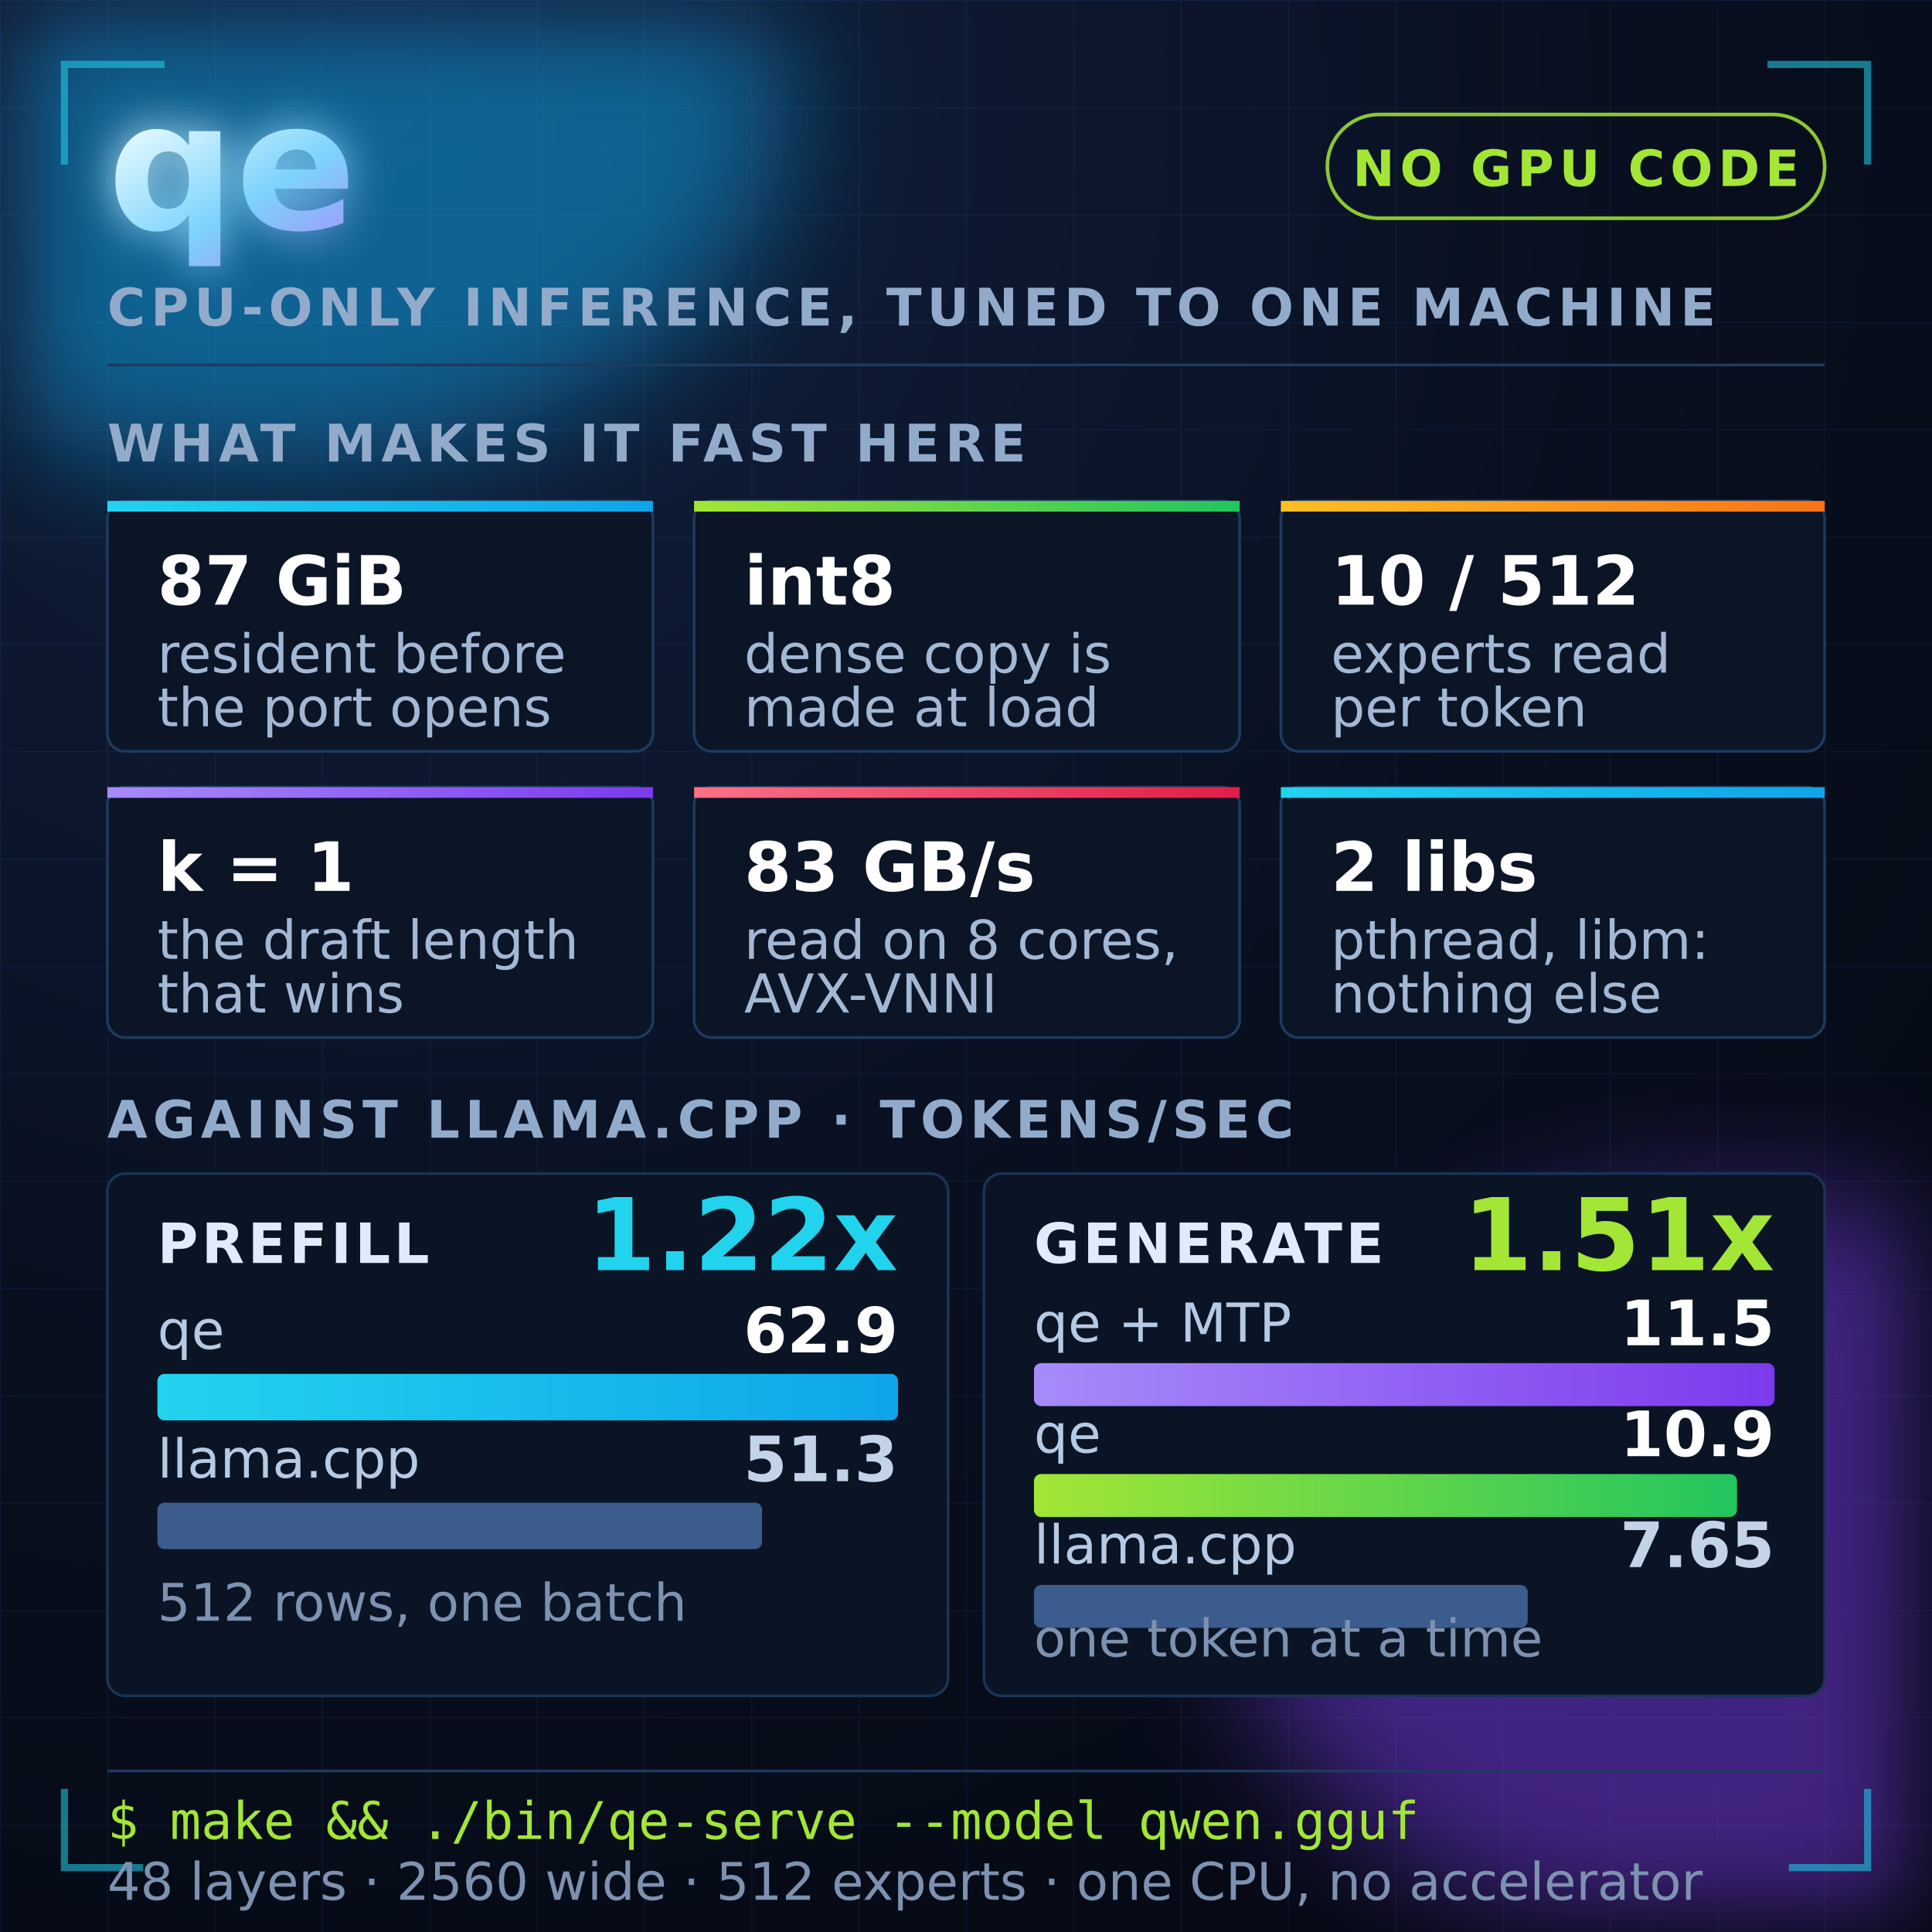
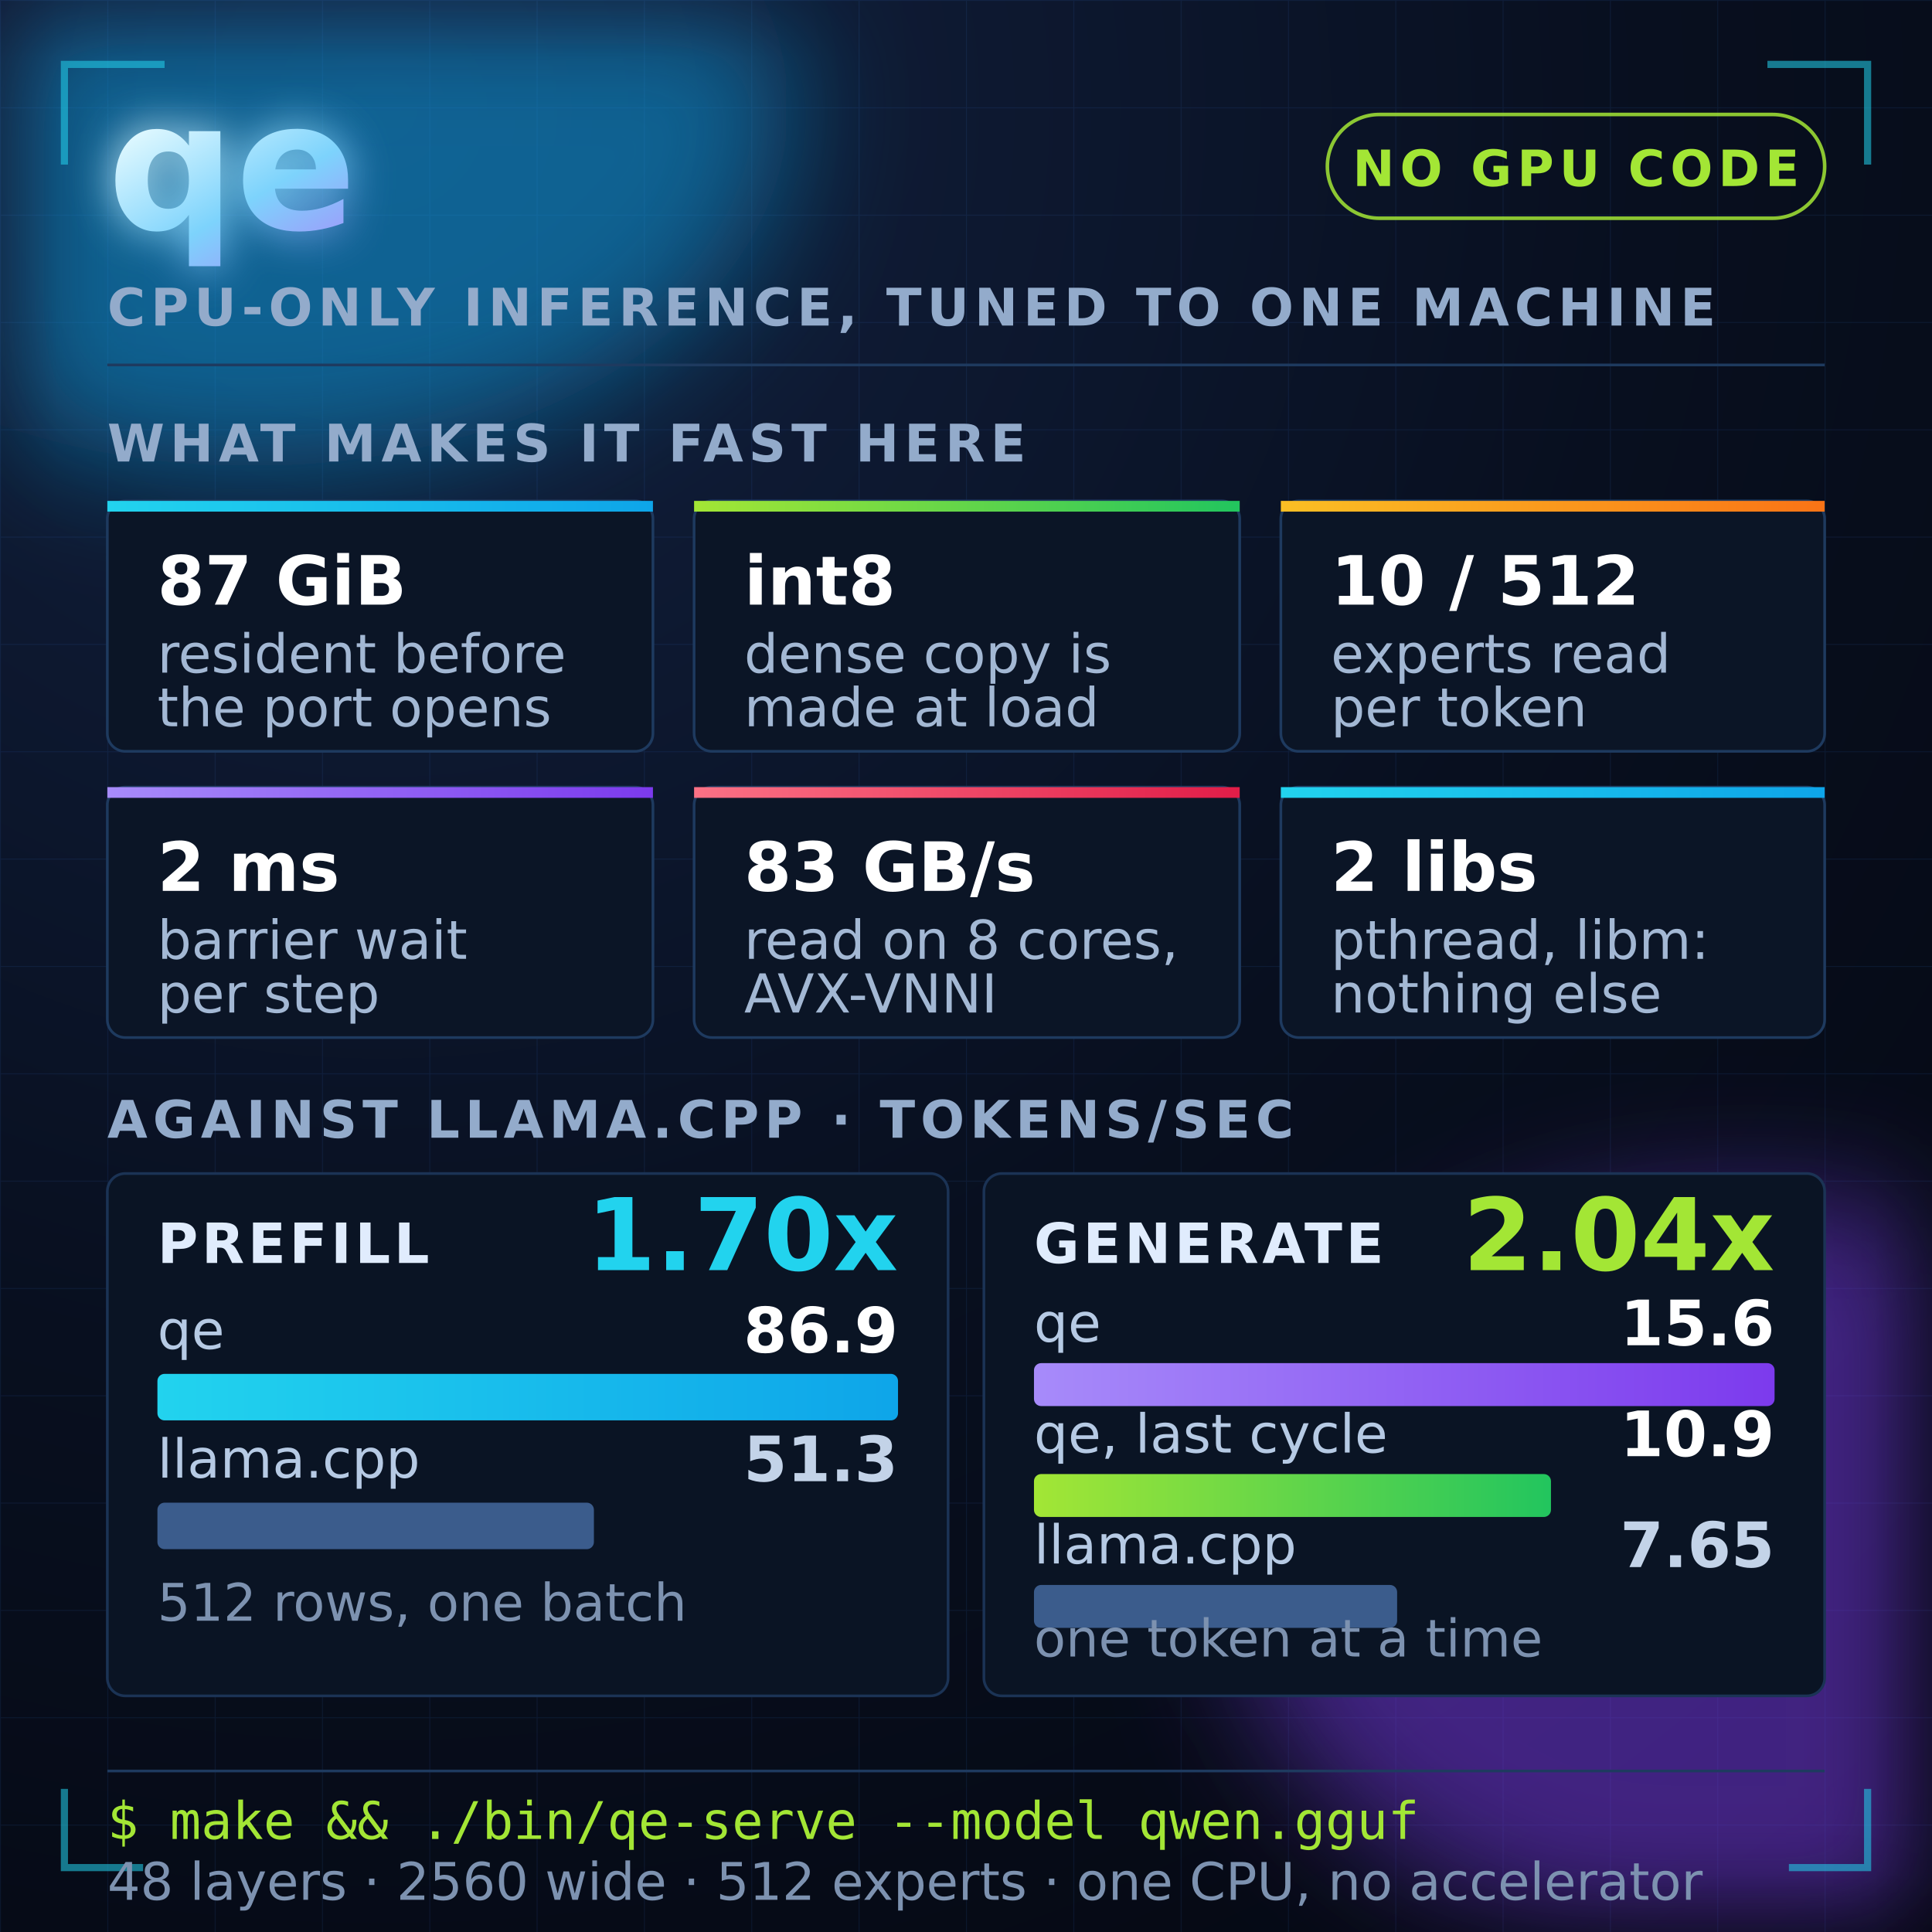
<svg xmlns="http://www.w3.org/2000/svg" font-family="DejaVu Sans, Helvetica Neue, Arial, sans-serif" width="1080" height="1080" viewBox="0 0 1080 1080" role="img" aria-label="qe: a CPU-only inference engine for an 87 GiB mixture-of-experts model, benchmarked against llama.cpp on one machine">
  <defs>
    <radialGradient id="bg" cx="20%" cy="6%" r="125%">
      <stop offset="0%" stop-color="#122140" />
      <stop offset="52%" stop-color="#080f1f" />
      <stop offset="100%" stop-color="#04070f" />
    </radialGradient>
    <linearGradient id="gCy" x1="0" y1="0" x2="1" y2="0">
      <stop offset="0%" stop-color="#22d3ee" />
      <stop offset="100%" stop-color="#0ea5e9" />
    </linearGradient>
    <linearGradient id="gLi" x1="0" y1="0" x2="1" y2="0">
      <stop offset="0%" stop-color="#a3e635" />
      <stop offset="100%" stop-color="#22c55e" />
    </linearGradient>
    <linearGradient id="gVi" x1="0" y1="0" x2="1" y2="0">
      <stop offset="0%" stop-color="#a78bfa" />
      <stop offset="100%" stop-color="#7c3aed" />
    </linearGradient>
    <linearGradient id="gAm" x1="0" y1="0" x2="1" y2="0">
      <stop offset="0%" stop-color="#fbbf24" />
      <stop offset="100%" stop-color="#f97316" />
    </linearGradient>
    <linearGradient id="gRd" x1="0" y1="0" x2="1" y2="0">
      <stop offset="0%" stop-color="#fb7185" />
      <stop offset="100%" stop-color="#e11d48" />
    </linearGradient>
    <linearGradient id="gTx" x1="0" y1="0" x2="1" y2="1">
      <stop offset="0%" stop-color="#eafcff" />
      <stop offset="55%" stop-color="#7dd3fc" />
      <stop offset="100%" stop-color="#a78bfa" />
    </linearGradient>
    <pattern id="grid" width="60" height="60" patternUnits="userSpaceOnUse">
      <path d="M60 0H0V60" fill="none" stroke="#3b82f6" stroke-width="1" opacity="0.10" />
    </pattern>
    <filter id="glow" x="-60%" y="-60%" width="220%" height="220%">
      <feGaussianBlur stdDeviation="12" result="b" />
      <feMerge>
        <feMergeNode in="b" />
        <feMergeNode in="SourceGraphic" />
      </feMerge>
    </filter>
    <filter id="soft" x="-40%" y="-40%" width="180%" height="180%">
      <feGaussianBlur stdDeviation="34" />
    </filter>
  </defs>
  <rect width="1080" height="1080" fill="url(#bg)" />
  <rect width="1080" height="1080" fill="url(#grid)" />
  <g opacity="0.5">
    <ellipse cx="140" cy="60" rx="300" ry="200" fill="#0ea5e9" filter="url(#soft)" />
    <ellipse cx="980" cy="880" rx="290" ry="210" fill="#7c3aed" filter="url(#soft)" />
  </g>
  <g fill="none" stroke="#22d3ee" stroke-width="4" opacity="0.55">
    <path d="M36 92V36h56" />
    <path d="M1044 92V36h-56" />
    <path d="M36 1000v44h44" />
    <path d="M1044 1000v44h-44" />
  </g>
  <text x="60" y="128" font-size="100" font-weight="700" fill="url(#gTx)" filter="url(#glow)">qe</text>
  <rect x="742" y="64" width="278" height="58" rx="29" fill="none" stroke="#a3e635" stroke-width="2" opacity="0.85" />
  <text x="881" y="104" text-anchor="middle" font-size="28" font-weight="700" letter-spacing="3" fill="#a3e635">NO GPU CODE</text>
  <text x="60" y="182" font-size="29" font-weight="700" letter-spacing="3" fill="#93abcb">CPU-ONLY INFERENCE, TUNED TO ONE MACHINE</text>
  <path d="M60 204h960" stroke="#1e3a5f" stroke-width="1.5" />
  <text x="60" y="258" font-size="29" font-weight="700" letter-spacing="3" fill="#93abcb">WHAT MAKES IT FAST HERE</text>
  <g>
    <rect x="60" y="280" width="305" height="140" rx="10" fill="#0b1526" stroke="#1e3a5f" stroke-width="1.5" />
    <rect x="388" y="280" width="305" height="140" rx="10" fill="#0b1526" stroke="#1e3a5f" stroke-width="1.5" />
    <rect x="716" y="280" width="304" height="140" rx="10" fill="#0b1526" stroke="#1e3a5f" stroke-width="1.5" />
    <rect x="60" y="440" width="305" height="140" rx="10" fill="#0b1526" stroke="#1e3a5f" stroke-width="1.5" />
    <rect x="388" y="440" width="305" height="140" rx="10" fill="#0b1526" stroke="#1e3a5f" stroke-width="1.5" />
    <rect x="716" y="440" width="304" height="140" rx="10" fill="#0b1526" stroke="#1e3a5f" stroke-width="1.5" />
    <rect x="60" y="280" width="305" height="6" fill="url(#gCy)" />
    <rect x="388" y="280" width="305" height="6" fill="url(#gLi)" />
    <rect x="716" y="280" width="304" height="6" fill="url(#gAm)" />
    <rect x="60" y="440" width="305" height="6" fill="url(#gVi)" />
    <rect x="388" y="440" width="305" height="6" fill="url(#gRd)" />
    <rect x="716" y="440" width="304" height="6" fill="url(#gCy)" />
    <text x="88" y="338" font-size="38" font-weight="700" fill="#ffffff">87 GiB</text>
    <text x="88" y="376" font-size="30" font-weight="400" fill="#a3b8d4">resident before</text>
    <text x="88" y="406" font-size="30" font-weight="400" fill="#a3b8d4">the port opens</text>
    <text x="416" y="338" font-size="38" font-weight="700" fill="#ffffff">int8</text>
    <text x="416" y="376" font-size="30" font-weight="400" fill="#a3b8d4">dense copy is</text>
    <text x="416" y="406" font-size="30" font-weight="400" fill="#a3b8d4">made at load</text>
    <text x="744" y="338" font-size="38" font-weight="700" fill="#ffffff">10 / 512</text>
    <text x="744" y="376" font-size="30" font-weight="400" fill="#a3b8d4">experts read</text>
    <text x="744" y="406" font-size="30" font-weight="400" fill="#a3b8d4">per token</text>
-     <text x="88" y="498" font-size="38" font-weight="700" fill="#ffffff">k = 1</text>
-     <text x="88" y="536" font-size="30" font-weight="400" fill="#a3b8d4">the draft length</text>
-     <text x="88" y="566" font-size="30" font-weight="400" fill="#a3b8d4">that wins</text>
+     <text x="88" y="498" font-size="38" font-weight="700" fill="#ffffff">2 ms</text>
+     <text x="88" y="536" font-size="30" font-weight="400" fill="#a3b8d4">barrier wait</text>
+     <text x="88" y="566" font-size="30" font-weight="400" fill="#a3b8d4">per step</text>
    <text x="416" y="498" font-size="38" font-weight="700" fill="#ffffff">83 GB/s</text>
    <text x="416" y="536" font-size="30" font-weight="400" fill="#a3b8d4">read on 8 cores,</text>
    <text x="416" y="566" font-size="30" font-weight="400" fill="#a3b8d4">AVX-VNNI</text>
    <text x="744" y="498" font-size="38" font-weight="700" fill="#ffffff">2 libs</text>
    <text x="744" y="536" font-size="30" font-weight="400" fill="#a3b8d4">pthread, libm:</text>
    <text x="744" y="566" font-size="30" font-weight="400" fill="#a3b8d4">nothing else</text>
  </g>
  <text x="60" y="636" font-size="29" font-weight="700" letter-spacing="3" fill="#93abcb">AGAINST LLAMA.CPP · TOKENS/SEC</text>
  <g>
    <rect x="60" y="656" width="470" height="292" rx="10" fill="#0a1424" stroke="#1b3355" stroke-width="1.5" />
    <text x="88" y="706" font-size="31" font-weight="700" letter-spacing="2" fill="#e0ecfd">PREFILL</text>
-     <text x="502" y="710" text-anchor="end" fill="#22d3ee" font-size="56" font-weight="700">1.22x</text>
+     <text x="502" y="710" text-anchor="end" fill="#22d3ee" font-size="56" font-weight="700">1.70x</text>
    <text x="88" y="754" font-size="30" font-weight="400" fill="#b6cae4">qe</text>
-     <text x="502" y="756" text-anchor="end" font-size="35" font-weight="700" fill="#ffffff">62.9</text>
+     <text x="502" y="756" text-anchor="end" font-size="35" font-weight="700" fill="#ffffff">86.9</text>
    <rect x="88" y="768" width="414" height="26" rx="4" fill="url(#gCy)" />
    <text x="88" y="826" font-size="30" font-weight="400" fill="#b6cae4">llama.cpp</text>
    <text x="502" y="828" text-anchor="end" fill="#c3d3e8" font-size="35" font-weight="700">51.3</text>
-     <rect x="88" y="840" width="338" height="26" rx="4" fill="#3b5c8c" />
+     <rect x="88" y="840" width="244" height="26" rx="4" fill="#3b5c8c" />
    <text x="88" y="906" font-size="29" font-weight="400" fill="#7d92b0">512 rows, one batch</text>
    <rect x="550" y="656" width="470" height="292" rx="10" fill="#0a1424" stroke="#1b3355" stroke-width="1.5" />
    <text x="578" y="706" font-size="31" font-weight="700" letter-spacing="2" fill="#e0ecfd">GENERATE</text>
-     <text x="992" y="710" text-anchor="end" fill="#a3e635" font-size="56" font-weight="700">1.51x</text>
-     <text x="578" y="750" font-size="30" font-weight="400" fill="#b6cae4">qe + MTP</text>
-     <text x="992" y="752" text-anchor="end" font-size="35" font-weight="700" fill="#ffffff">11.5</text>
+     <text x="992" y="710" text-anchor="end" fill="#a3e635" font-size="56" font-weight="700">2.04x</text>
+     <text x="578" y="750" font-size="30" font-weight="400" fill="#b6cae4">qe</text>
+     <text x="992" y="752" text-anchor="end" font-size="35" font-weight="700" fill="#ffffff">15.6</text>
    <rect x="578" y="762" width="414" height="24" rx="4" fill="url(#gVi)" />
-     <text x="578" y="812" font-size="30" font-weight="400" fill="#b6cae4">qe</text>
+     <text x="578" y="812" font-size="30" font-weight="400" fill="#b6cae4">qe, last cycle</text>
    <text x="992" y="814" text-anchor="end" font-size="35" font-weight="700" fill="#ffffff">10.9</text>
-     <rect x="578" y="824" width="393" height="24" rx="4" fill="url(#gLi)" />
+     <rect x="578" y="824" width="289" height="24" rx="4" fill="url(#gLi)" />
    <text x="578" y="874" font-size="30" font-weight="400" fill="#b6cae4">llama.cpp</text>
    <text x="992" y="876" text-anchor="end" fill="#c3d3e8" font-size="35" font-weight="700">7.65</text>
-     <rect x="578" y="886" width="276" height="24" rx="4" fill="#3b5c8c" />
+     <rect x="578" y="886" width="203" height="24" rx="4" fill="#3b5c8c" />
    <text x="578" y="926" font-size="29" font-weight="400" fill="#7d92b0">one token at a time</text>
  </g>
  <path d="M60 990h960" stroke="#1e3a5f" stroke-width="1.5" />
  <text x="60" y="1028" font-family="DejaVu Sans Mono, ui-monospace, monospace" font-size="29" font-weight="400" fill="#a3e635">$ make &amp;&amp; ./bin/qe-serve --model qwen.gguf</text>
  <text x="60" y="1062" font-size="29" font-weight="400" fill="#7d92b0">48 layers · 2560 wide · 512 experts · one CPU, no accelerator</text>
</svg>
